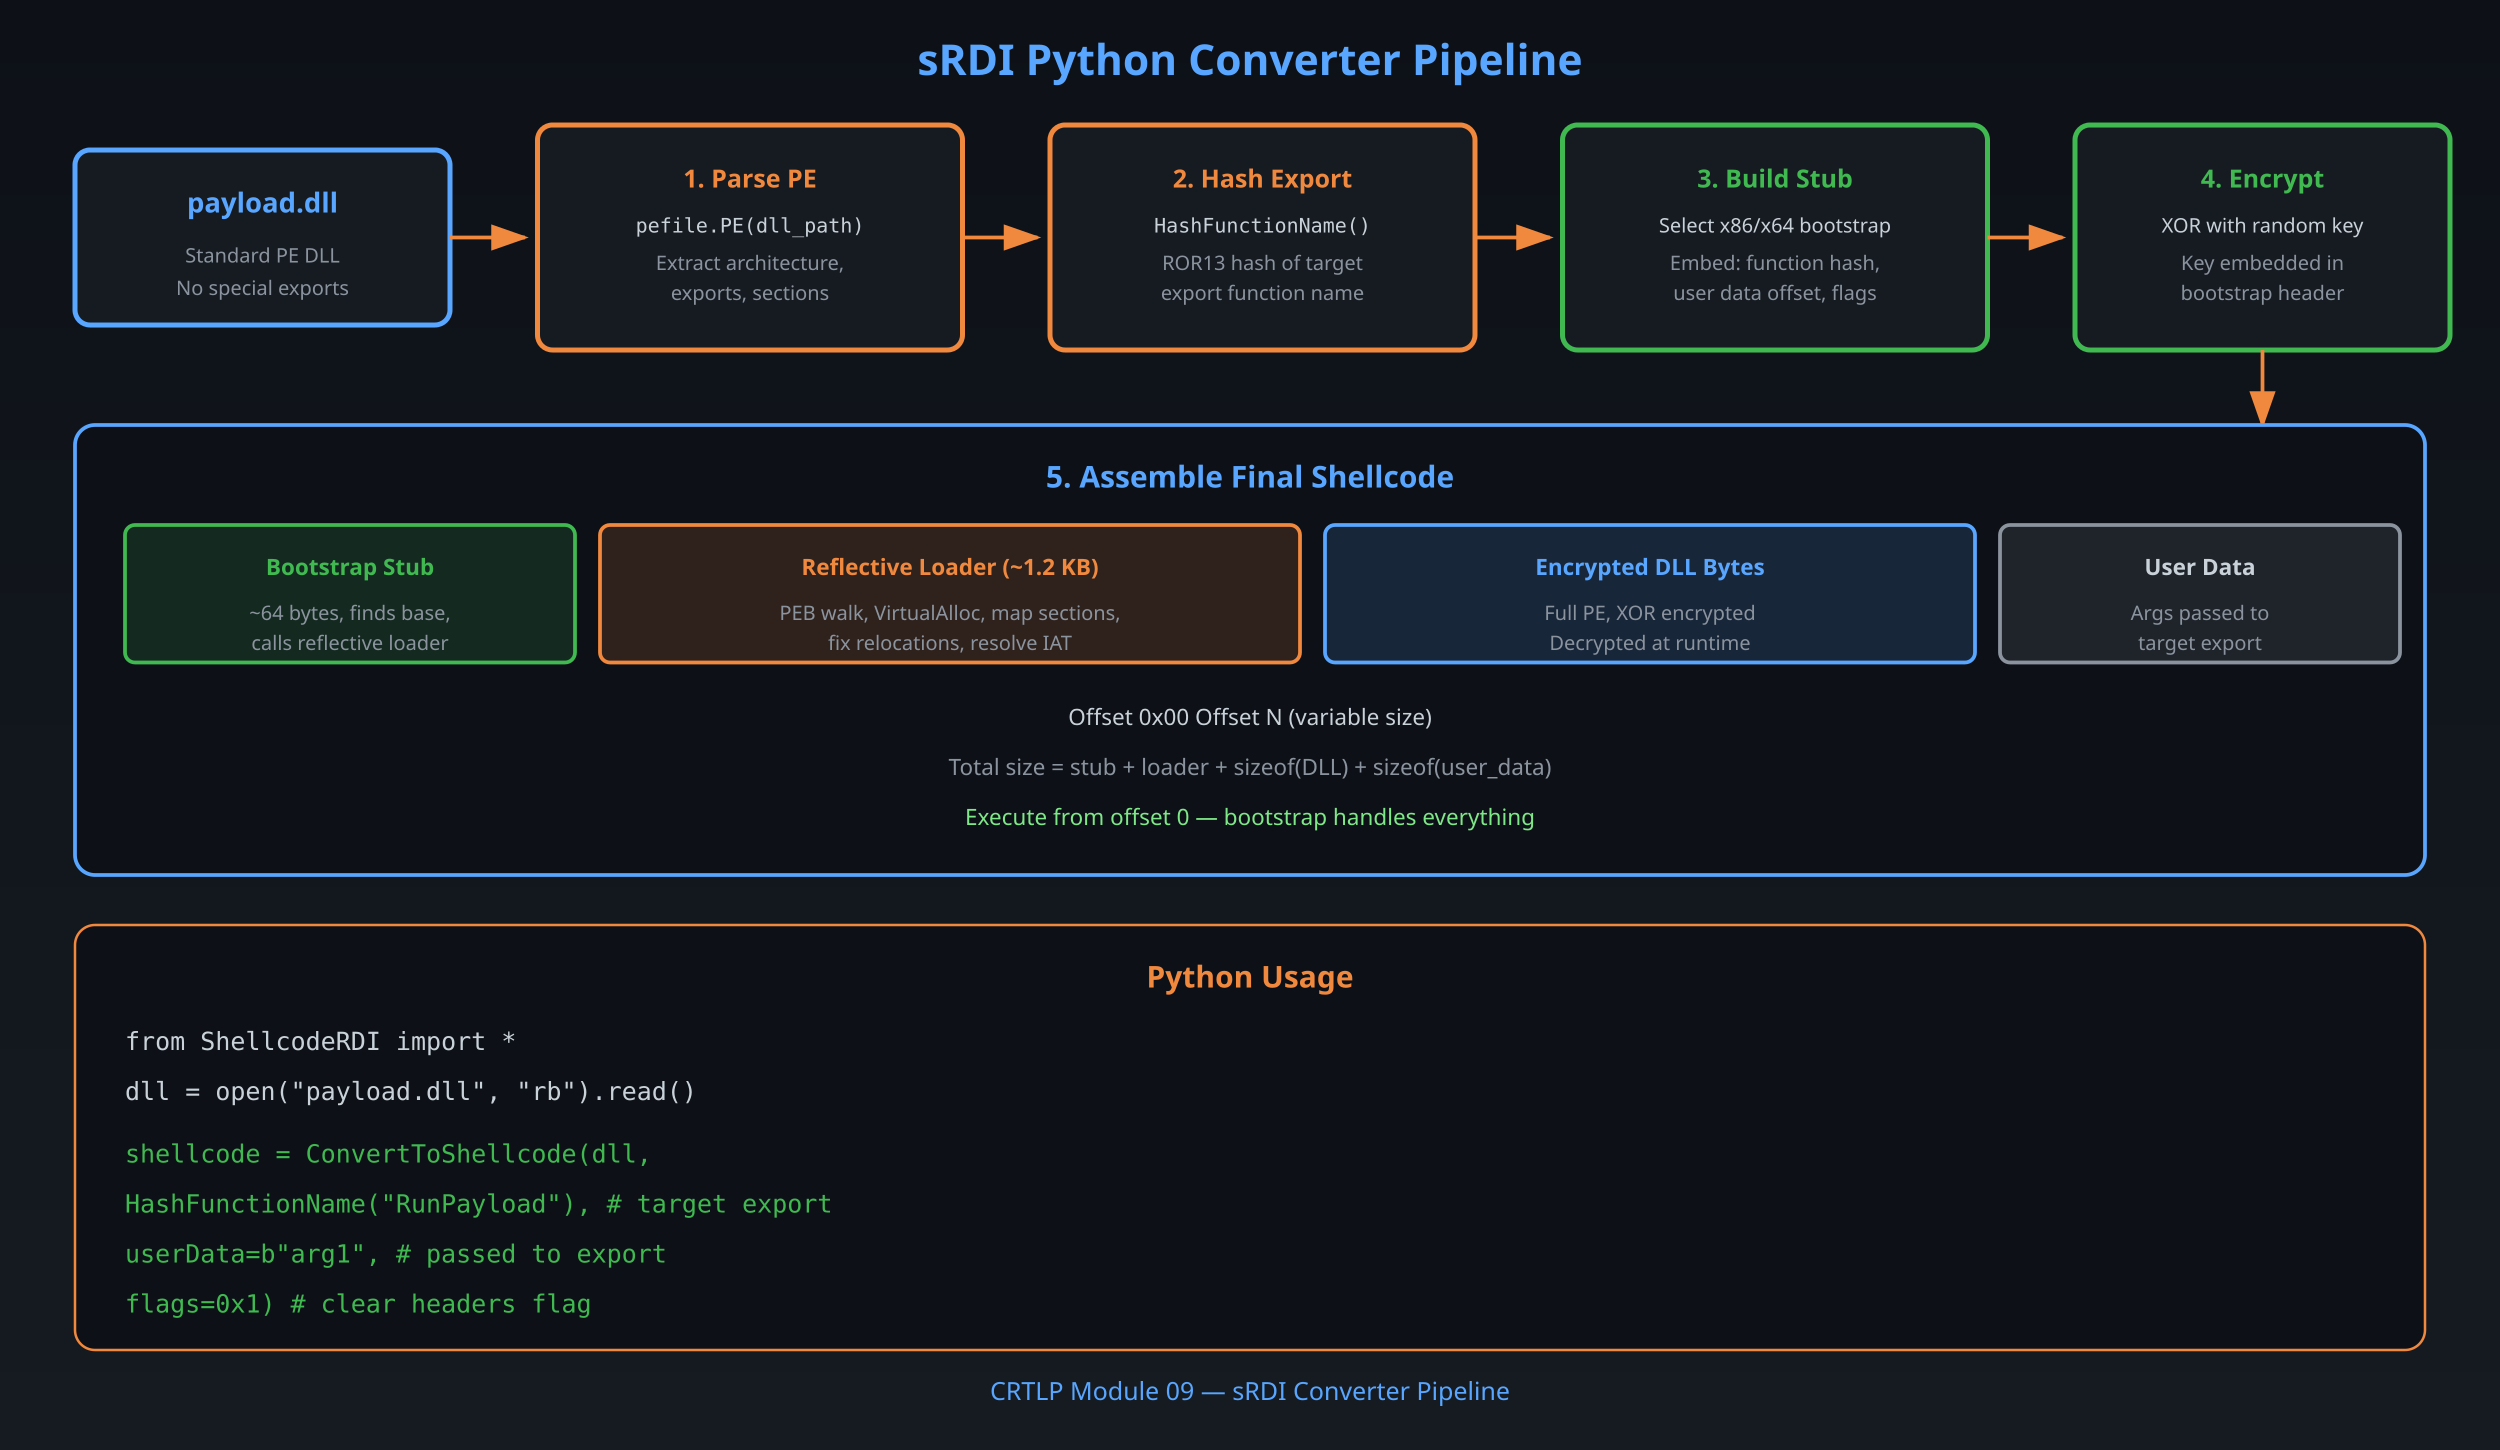
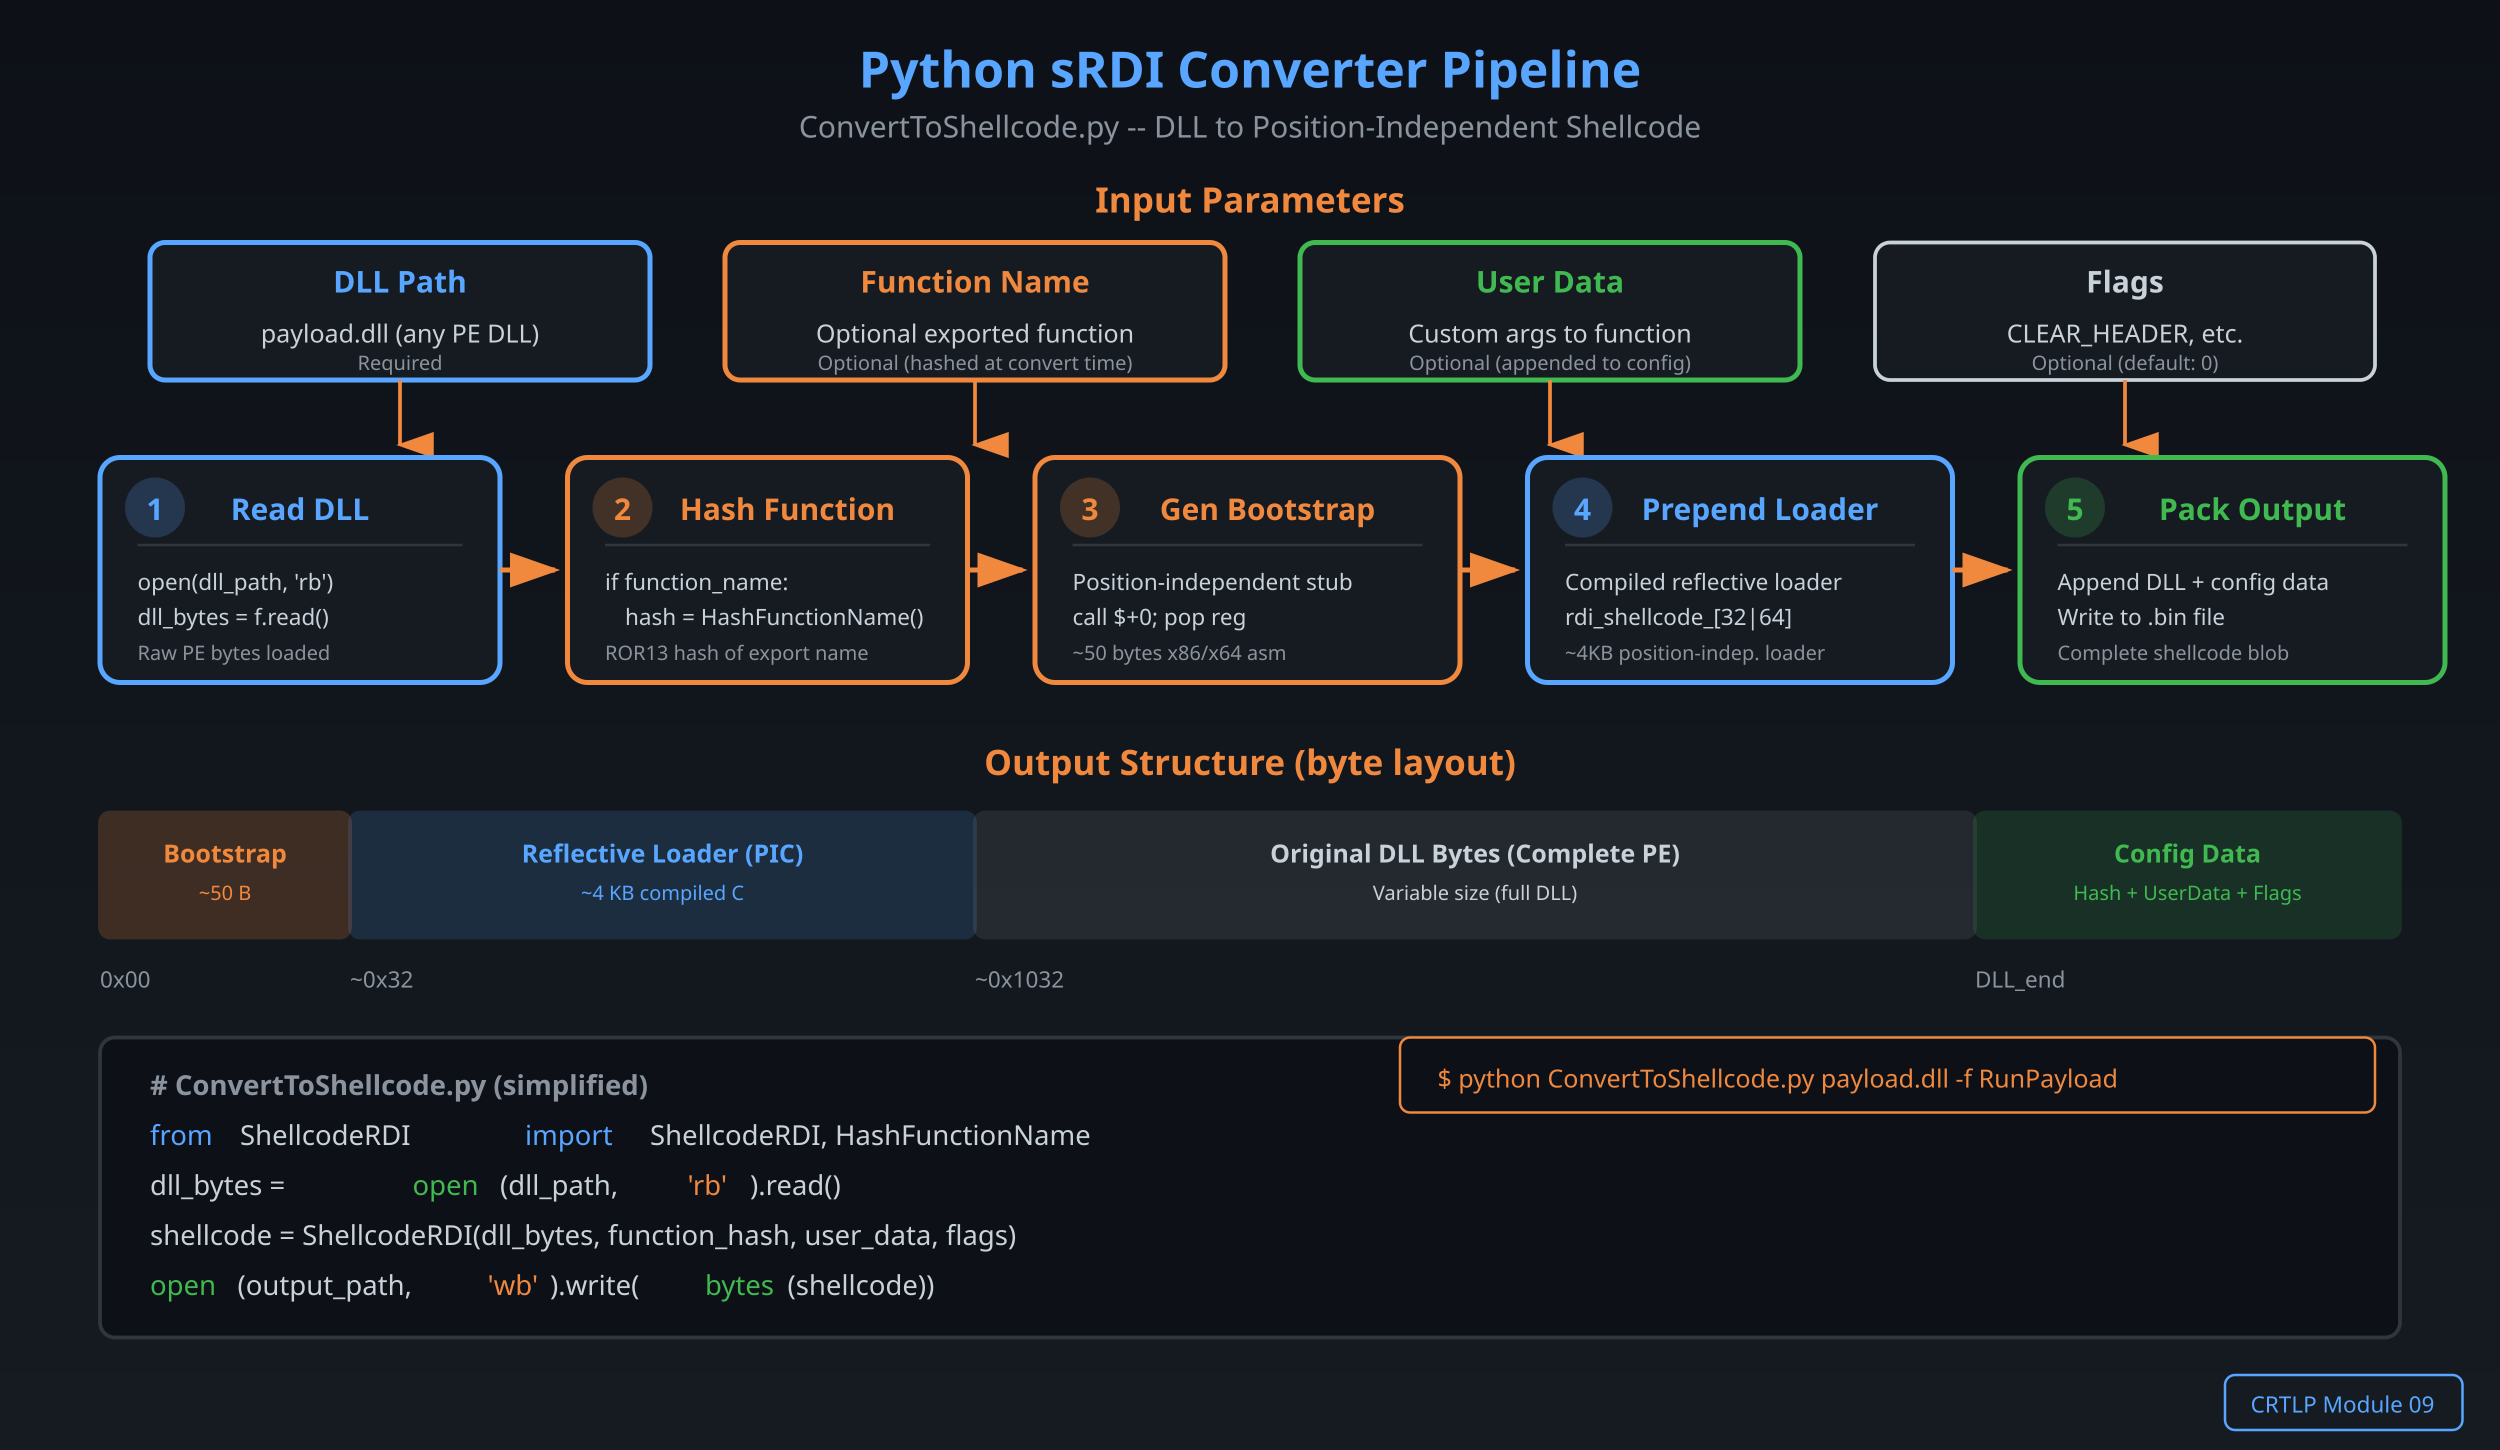
<svg xmlns="http://www.w3.org/2000/svg" viewBox="0 0 1000 580" font-family="'Segoe UI', Consolas, monospace">
  <defs>
    <linearGradient id="bg" x1="0" y1="0" x2="0" y2="1">
      <stop offset="0%" stop-color="#0d1117" />
      <stop offset="100%" stop-color="#161b22" />
    </linearGradient>
    <marker id="ar" markerWidth="10" markerHeight="7" refX="9" refY="3.5" orient="auto">
      <polygon points="0 0,10 3.5,0 7" fill="#f0883e" />
    </marker>
+     <marker id="arDown" markerWidth="7" markerHeight="10" refX="3.5" refY="9" orient="auto">
+       <polygon points="0 0,3.5 10,7 0" fill="#f0883e" />
+     </marker>
  </defs>
  <rect width="1000" height="580" fill="url(#bg)" />
-   <text x="500" y="30" text-anchor="middle" fill="#58a6ff" font-size="17" font-weight="bold">sRDI Python Converter Pipeline</text>
-   <rect x="30" y="60" width="150" height="70" rx="6" fill="#161b22" stroke="#58a6ff" stroke-width="2" />
-   <text x="105" y="85" text-anchor="middle" fill="#58a6ff" font-size="11" font-weight="bold">payload.dll</text>
-   <text x="105" y="105" text-anchor="middle" fill="#8b949e" font-size="8">Standard PE DLL</text>
-   <text x="105" y="118" text-anchor="middle" fill="#8b949e" font-size="8">No special exports</text>
-   <line x1="180" y1="95" x2="210" y2="95" stroke="#f0883e" stroke-width="1.5" marker-end="url(#ar)" />
-   <rect x="215" y="50" width="170" height="90" rx="6" fill="#161b22" stroke="#f0883e" stroke-width="2" />
-   <text x="300" y="75" text-anchor="middle" fill="#f0883e" font-size="10" font-weight="bold">1. Parse PE</text>
-   <text x="300" y="93" text-anchor="middle" fill="#c9d1d9" font-size="8" font-family="Consolas">pefile.PE(dll_path)</text>
-   <text x="300" y="108" text-anchor="middle" fill="#8b949e" font-size="8">Extract architecture,</text>
-   <text x="300" y="120" text-anchor="middle" fill="#8b949e" font-size="8">exports, sections</text>
-   <line x1="385" y1="95" x2="415" y2="95" stroke="#f0883e" stroke-width="1.5" marker-end="url(#ar)" />
-   <rect x="420" y="50" width="170" height="90" rx="6" fill="#161b22" stroke="#f0883e" stroke-width="2" />
-   <text x="505" y="75" text-anchor="middle" fill="#f0883e" font-size="10" font-weight="bold">2. Hash Export</text>
-   <text x="505" y="93" text-anchor="middle" fill="#c9d1d9" font-size="8" font-family="Consolas">HashFunctionName()</text>
-   <text x="505" y="108" text-anchor="middle" fill="#8b949e" font-size="8">ROR13 hash of target</text>
-   <text x="505" y="120" text-anchor="middle" fill="#8b949e" font-size="8">export function name</text>
-   <line x1="590" y1="95" x2="620" y2="95" stroke="#f0883e" stroke-width="1.5" marker-end="url(#ar)" />
-   <rect x="625" y="50" width="170" height="90" rx="6" fill="#161b22" stroke="#3fb950" stroke-width="2" />
-   <text x="710" y="75" text-anchor="middle" fill="#3fb950" font-size="10" font-weight="bold">3. Build Stub</text>
-   <text x="710" y="93" text-anchor="middle" fill="#c9d1d9" font-size="8">Select x86/x64 bootstrap</text>
-   <text x="710" y="108" text-anchor="middle" fill="#8b949e" font-size="8">Embed: function hash,</text>
-   <text x="710" y="120" text-anchor="middle" fill="#8b949e" font-size="8">user data offset, flags</text>
-   <line x1="795" y1="95" x2="825" y2="95" stroke="#f0883e" stroke-width="1.5" marker-end="url(#ar)" />
-   <rect x="830" y="50" width="150" height="90" rx="6" fill="#161b22" stroke="#3fb950" stroke-width="2" />
-   <text x="905" y="75" text-anchor="middle" fill="#3fb950" font-size="10" font-weight="bold">4. Encrypt</text>
-   <text x="905" y="93" text-anchor="middle" fill="#c9d1d9" font-size="8">XOR with random key</text>
-   <text x="905" y="108" text-anchor="middle" fill="#8b949e" font-size="8">Key embedded in</text>
-   <text x="905" y="120" text-anchor="middle" fill="#8b949e" font-size="8">bootstrap header</text>
-   <line x1="905" y1="140" x2="905" y2="170" stroke="#f0883e" stroke-width="1.5" marker-end="url(#ar)" />
-   <rect x="30" y="170" width="940" height="180" rx="8" fill="#0d1117" stroke="#58a6ff" stroke-width="1.5" />
-   <text x="500" y="195" text-anchor="middle" fill="#58a6ff" font-size="12" font-weight="bold">5. Assemble Final Shellcode</text>
-   <rect x="50" y="210" width="180" height="55" rx="4" fill="#3fb950" fill-opacity="0.15" stroke="#3fb950" stroke-width="1.5" />
-   <text x="140" y="230" text-anchor="middle" fill="#3fb950" font-size="9" font-weight="bold">Bootstrap Stub</text>
-   <text x="140" y="248" text-anchor="middle" fill="#8b949e" font-size="8">~64 bytes, finds base,</text>
-   <text x="140" y="260" text-anchor="middle" fill="#8b949e" font-size="8">calls reflective loader</text>
-   <rect x="240" y="210" width="280" height="55" rx="4" fill="#f0883e" fill-opacity="0.15" stroke="#f0883e" stroke-width="1.5" />
-   <text x="380" y="230" text-anchor="middle" fill="#f0883e" font-size="9" font-weight="bold">Reflective Loader (~1.2 KB)</text>
-   <text x="380" y="248" text-anchor="middle" fill="#8b949e" font-size="8">PEB walk, VirtualAlloc, map sections,</text>
-   <text x="380" y="260" text-anchor="middle" fill="#8b949e" font-size="8">fix relocations, resolve IAT</text>
-   <rect x="530" y="210" width="260" height="55" rx="4" fill="#58a6ff" fill-opacity="0.15" stroke="#58a6ff" stroke-width="1.5" />
-   <text x="660" y="230" text-anchor="middle" fill="#58a6ff" font-size="9" font-weight="bold">Encrypted DLL Bytes</text>
-   <text x="660" y="248" text-anchor="middle" fill="#8b949e" font-size="8">Full PE, XOR encrypted</text>
-   <text x="660" y="260" text-anchor="middle" fill="#8b949e" font-size="8">Decrypted at runtime</text>
-   <rect x="800" y="210" width="160" height="55" rx="4" fill="#8b949e" fill-opacity="0.15" stroke="#8b949e" stroke-width="1.5" />
-   <text x="880" y="230" text-anchor="middle" fill="#c9d1d9" font-size="9" font-weight="bold">User Data</text>
-   <text x="880" y="248" text-anchor="middle" fill="#8b949e" font-size="8">Args passed to</text>
-   <text x="880" y="260" text-anchor="middle" fill="#8b949e" font-size="8">target export</text>
-   <text x="500" y="290" text-anchor="middle" fill="#c9d1d9" font-size="9">Offset 0x00                                                              Offset N (variable size)</text>
-   <text x="500" y="310" text-anchor="middle" fill="#8b949e" font-size="9">Total size = stub + loader + sizeof(DLL) + sizeof(user_data)</text>
-   <text x="500" y="330" text-anchor="middle" fill="#7ee787" font-size="9">Execute from offset 0 — bootstrap handles everything</text>
-   <rect x="30" y="370" width="940" height="170" rx="8" fill="#0d1117" stroke="#f0883e" stroke-width="1" />
-   <text x="500" y="395" text-anchor="middle" fill="#f0883e" font-size="12" font-weight="bold">Python Usage</text>
-   <text x="50" y="420" fill="#c9d1d9" font-size="10" font-family="Consolas">from ShellcodeRDI import *</text>
-   <text x="50" y="440" fill="#c9d1d9" font-size="10" font-family="Consolas">dll = open("payload.dll", "rb").read()</text>
-   <text x="50" y="465" fill="#3fb950" font-size="10" font-family="Consolas">shellcode = ConvertToShellcode(dll,</text>
-   <text x="50" y="485" fill="#3fb950" font-size="10" font-family="Consolas">    HashFunctionName("RunPayload"),  # target export</text>
-   <text x="50" y="505" fill="#3fb950" font-size="10" font-family="Consolas">    userData=b"arg1",               # passed to export</text>
-   <text x="50" y="525" fill="#3fb950" font-size="10" font-family="Consolas">    flags=0x1)                       # clear headers flag</text>
-   <text x="500" y="560" text-anchor="middle" fill="#58a6ff" font-size="10">CRTLP Module 09 — sRDI Converter Pipeline</text>
+   <text x="500" y="35" text-anchor="middle" fill="#58a6ff" font-size="20" font-weight="bold">Python sRDI Converter Pipeline</text>
+   <text x="500" y="55" text-anchor="middle" fill="#8b949e" font-size="12">ConvertToShellcode.py -- DLL to Position-Independent Shellcode</text>
+   <text x="500" y="85" text-anchor="middle" fill="#f0883e" font-size="14" font-weight="bold">Input Parameters</text>
+   <rect x="60" y="97" width="200" height="55" rx="6" fill="#161b22" stroke="#58a6ff" stroke-width="2" />
+   <text x="160" y="117" text-anchor="middle" fill="#58a6ff" font-size="12" font-weight="bold">DLL Path</text>
+   <text x="160" y="137" text-anchor="middle" fill="#c9d1d9" font-size="10">payload.dll (any PE DLL)</text>
+   <text x="160" y="148" text-anchor="middle" fill="#8b949e" font-size="8">Required</text>
+   <rect x="290" y="97" width="200" height="55" rx="6" fill="#161b22" stroke="#f0883e" stroke-width="2" />
+   <text x="390" y="117" text-anchor="middle" fill="#f0883e" font-size="12" font-weight="bold">Function Name</text>
+   <text x="390" y="137" text-anchor="middle" fill="#c9d1d9" font-size="10">Optional exported function</text>
+   <text x="390" y="148" text-anchor="middle" fill="#8b949e" font-size="8">Optional (hashed at convert time)</text>
+   <rect x="520" y="97" width="200" height="55" rx="6" fill="#161b22" stroke="#3fb950" stroke-width="2" />
+   <text x="620" y="117" text-anchor="middle" fill="#3fb950" font-size="12" font-weight="bold">User Data</text>
+   <text x="620" y="137" text-anchor="middle" fill="#c9d1d9" font-size="10">Custom args to function</text>
+   <text x="620" y="148" text-anchor="middle" fill="#8b949e" font-size="8">Optional (appended to config)</text>
+   <rect x="750" y="97" width="200" height="55" rx="6" fill="#161b22" stroke="#c9d1d9" stroke-width="1.5" />
+   <text x="850" y="117" text-anchor="middle" fill="#c9d1d9" font-size="12" font-weight="bold">Flags</text>
+   <text x="850" y="137" text-anchor="middle" fill="#c9d1d9" font-size="10">CLEAR_HEADER, etc.</text>
+   <text x="850" y="148" text-anchor="middle" fill="#8b949e" font-size="8">Optional (default: 0)</text>
+   <line x1="160" y1="152" x2="160" y2="178" stroke="#f0883e" stroke-width="1.5" marker-end="url(#arDown)" />
+   <line x1="390" y1="152" x2="390" y2="178" stroke="#f0883e" stroke-width="1.5" marker-end="url(#arDown)" />
+   <line x1="620" y1="152" x2="620" y2="178" stroke="#f0883e" stroke-width="1.5" marker-end="url(#arDown)" />
+   <line x1="850" y1="152" x2="850" y2="178" stroke="#f0883e" stroke-width="1.5" marker-end="url(#arDown)" />
+   <rect x="40" y="183" width="160" height="90" rx="8" fill="#161b22" stroke="#58a6ff" stroke-width="2" />
+   <circle cx="62" cy="203" r="12" fill="#58a6ff" opacity="0.2" />
+   <text x="62" y="208" text-anchor="middle" fill="#58a6ff" font-size="12" font-weight="bold">1</text>
+   <text x="120" y="208" text-anchor="middle" fill="#58a6ff" font-size="12" font-weight="bold">Read DLL</text>
+   <line x1="55" y1="218" x2="185" y2="218" stroke="#30363d" stroke-width="1" />
+   <text x="55" y="236" fill="#c9d1d9" font-size="9">open(dll_path, 'rb')</text>
+   <text x="55" y="250" fill="#c9d1d9" font-size="9">dll_bytes = f.read()</text>
+   <text x="55" y="264" fill="#8b949e" font-size="8">Raw PE bytes loaded</text>
+   <line x1="200" y1="228" x2="222" y2="228" stroke="#f0883e" stroke-width="2" marker-end="url(#ar)" />
+   <rect x="227" y="183" width="160" height="90" rx="8" fill="#161b22" stroke="#f0883e" stroke-width="2" />
+   <circle cx="249" cy="203" r="12" fill="#f0883e" opacity="0.2" />
+   <text x="249" y="208" text-anchor="middle" fill="#f0883e" font-size="12" font-weight="bold">2</text>
+   <text x="315" y="208" text-anchor="middle" fill="#f0883e" font-size="12" font-weight="bold">Hash Function</text>
+   <line x1="242" y1="218" x2="372" y2="218" stroke="#30363d" stroke-width="1" />
+   <text x="242" y="236" fill="#c9d1d9" font-size="9">if function_name:</text>
+   <text x="250" y="250" fill="#c9d1d9" font-size="9">hash = HashFunctionName()</text>
+   <text x="242" y="264" fill="#8b949e" font-size="8">ROR13 hash of export name</text>
+   <line x1="387" y1="228" x2="409" y2="228" stroke="#f0883e" stroke-width="2" marker-end="url(#ar)" />
+   <rect x="414" y="183" width="170" height="90" rx="8" fill="#161b22" stroke="#f0883e" stroke-width="2" />
+   <circle cx="436" cy="203" r="12" fill="#f0883e" opacity="0.2" />
+   <text x="436" y="208" text-anchor="middle" fill="#f0883e" font-size="12" font-weight="bold">3</text>
+   <text x="507" y="208" text-anchor="middle" fill="#f0883e" font-size="12" font-weight="bold">Gen Bootstrap</text>
+   <line x1="429" y1="218" x2="569" y2="218" stroke="#30363d" stroke-width="1" />
+   <text x="429" y="236" fill="#c9d1d9" font-size="9">Position-independent stub</text>
+   <text x="429" y="250" fill="#c9d1d9" font-size="9">call $+0; pop reg</text>
+   <text x="429" y="264" fill="#8b949e" font-size="8">~50 bytes x86/x64 asm</text>
+   <line x1="584" y1="228" x2="606" y2="228" stroke="#f0883e" stroke-width="2" marker-end="url(#ar)" />
+   <rect x="611" y="183" width="170" height="90" rx="8" fill="#161b22" stroke="#58a6ff" stroke-width="2" />
+   <circle cx="633" cy="203" r="12" fill="#58a6ff" opacity="0.2" />
+   <text x="633" y="208" text-anchor="middle" fill="#58a6ff" font-size="12" font-weight="bold">4</text>
+   <text x="704" y="208" text-anchor="middle" fill="#58a6ff" font-size="12" font-weight="bold">Prepend Loader</text>
+   <line x1="626" y1="218" x2="766" y2="218" stroke="#30363d" stroke-width="1" />
+   <text x="626" y="236" fill="#c9d1d9" font-size="9">Compiled reflective loader</text>
+   <text x="626" y="250" fill="#c9d1d9" font-size="9">rdi_shellcode_[32|64]</text>
+   <text x="626" y="264" fill="#8b949e" font-size="8">~4KB position-indep. loader</text>
+   <line x1="781" y1="228" x2="803" y2="228" stroke="#f0883e" stroke-width="2" marker-end="url(#ar)" />
+   <rect x="808" y="183" width="170" height="90" rx="8" fill="#161b22" stroke="#3fb950" stroke-width="2" />
+   <circle cx="830" cy="203" r="12" fill="#3fb950" opacity="0.2" />
+   <text x="830" y="208" text-anchor="middle" fill="#3fb950" font-size="12" font-weight="bold">5</text>
+   <text x="901" y="208" text-anchor="middle" fill="#3fb950" font-size="12" font-weight="bold">Pack Output</text>
+   <line x1="823" y1="218" x2="963" y2="218" stroke="#30363d" stroke-width="1" />
+   <text x="823" y="236" fill="#c9d1d9" font-size="9">Append DLL + config data</text>
+   <text x="823" y="250" fill="#c9d1d9" font-size="9">Write to .bin file</text>
+   <text x="823" y="264" fill="#8b949e" font-size="8">Complete shellcode blob</text>
+   <text x="500" y="310" text-anchor="middle" fill="#f0883e" font-size="14" font-weight="bold">Output Structure (byte layout)</text>
+   <rect x="40" y="325" width="100" height="50" rx="4" fill="#f0883e" opacity="0.2" stroke="#f0883e" stroke-width="1.5" />
+   <text x="90" y="345" text-anchor="middle" fill="#f0883e" font-size="10" font-weight="bold">Bootstrap</text>
+   <text x="90" y="360" text-anchor="middle" fill="#f0883e" font-size="8">~50 B</text>
+   <rect x="140" y="325" width="250" height="50" rx="4" fill="#58a6ff" opacity="0.15" stroke="#58a6ff" stroke-width="1.5" />
+   <text x="265" y="345" text-anchor="middle" fill="#58a6ff" font-size="10" font-weight="bold">Reflective Loader (PIC)</text>
+   <text x="265" y="360" text-anchor="middle" fill="#58a6ff" font-size="8">~4 KB compiled C</text>
+   <rect x="390" y="325" width="400" height="50" rx="4" fill="#c9d1d9" opacity="0.1" stroke="#c9d1d9" stroke-width="1.5" />
+   <text x="590" y="345" text-anchor="middle" fill="#c9d1d9" font-size="10" font-weight="bold">Original DLL Bytes (Complete PE)</text>
+   <text x="590" y="360" text-anchor="middle" fill="#c9d1d9" font-size="8">Variable size (full DLL)</text>
+   <rect x="790" y="325" width="170" height="50" rx="4" fill="#3fb950" opacity="0.15" stroke="#3fb950" stroke-width="1.5" />
+   <text x="875" y="345" text-anchor="middle" fill="#3fb950" font-size="10" font-weight="bold">Config Data</text>
+   <text x="875" y="360" text-anchor="middle" fill="#3fb950" font-size="8">Hash + UserData + Flags</text>
+   <text x="40" y="395" fill="#8b949e" font-size="9">0x00</text>
+   <text x="140" y="395" fill="#8b949e" font-size="9">~0x32</text>
+   <text x="390" y="395" fill="#8b949e" font-size="9">~0x1032</text>
+   <text x="790" y="395" fill="#8b949e" font-size="9">DLL_end</text>
+   <rect x="40" y="415" width="920" height="120" rx="6" fill="#0d1117" stroke="#30363d" stroke-width="1.5" />
+   <text x="60" y="438" fill="#8b949e" font-size="11" font-weight="bold"># ConvertToShellcode.py (simplified)</text>
+   <text x="60" y="458" fill="#58a6ff" font-size="11">from</text>
+   <text x="96" y="458" fill="#c9d1d9" font-size="11"> ShellcodeRDI </text>
+   <text x="210" y="458" fill="#58a6ff" font-size="11">import</text>
+   <text x="260" y="458" fill="#c9d1d9" font-size="11"> ShellcodeRDI, HashFunctionName</text>
+   <text x="60" y="478" fill="#c9d1d9" font-size="11">dll_bytes = </text>
+   <text x="165" y="478" fill="#3fb950" font-size="11">open</text>
+   <text x="200" y="478" fill="#c9d1d9" font-size="11">(dll_path, </text>
+   <text x="275" y="478" fill="#f0883e" font-size="11">'rb'</text>
+   <text x="300" y="478" fill="#c9d1d9" font-size="11">).read()</text>
+   <text x="60" y="498" fill="#c9d1d9" font-size="11">shellcode = ShellcodeRDI(dll_bytes, function_hash, user_data, flags)</text>
+   <text x="60" y="518" fill="#3fb950" font-size="11">open</text>
+   <text x="95" y="518" fill="#c9d1d9" font-size="11">(output_path, </text>
+   <text x="195" y="518" fill="#f0883e" font-size="11">'wb'</text>
+   <text x="220" y="518" fill="#c9d1d9" font-size="11">).write(</text>
+   <text x="282" y="518" fill="#3fb950" font-size="11">bytes</text>
+   <text x="315" y="518" fill="#c9d1d9" font-size="11">(shellcode))</text>
+   <rect x="560" y="415" width="390" height="30" rx="4" fill="#0d1117" stroke="#f0883e" stroke-width="1" />
+   <text x="575" y="435" fill="#f0883e" font-size="10">$ python ConvertToShellcode.py payload.dll -f RunPayload</text>
+   <rect x="890" y="550" width="95" height="22" rx="4" fill="#161b22" stroke="#58a6ff" stroke-width="1" />
+   <text x="937" y="565" text-anchor="middle" fill="#58a6ff" font-size="9">CRTLP Module 09</text>
</svg>
